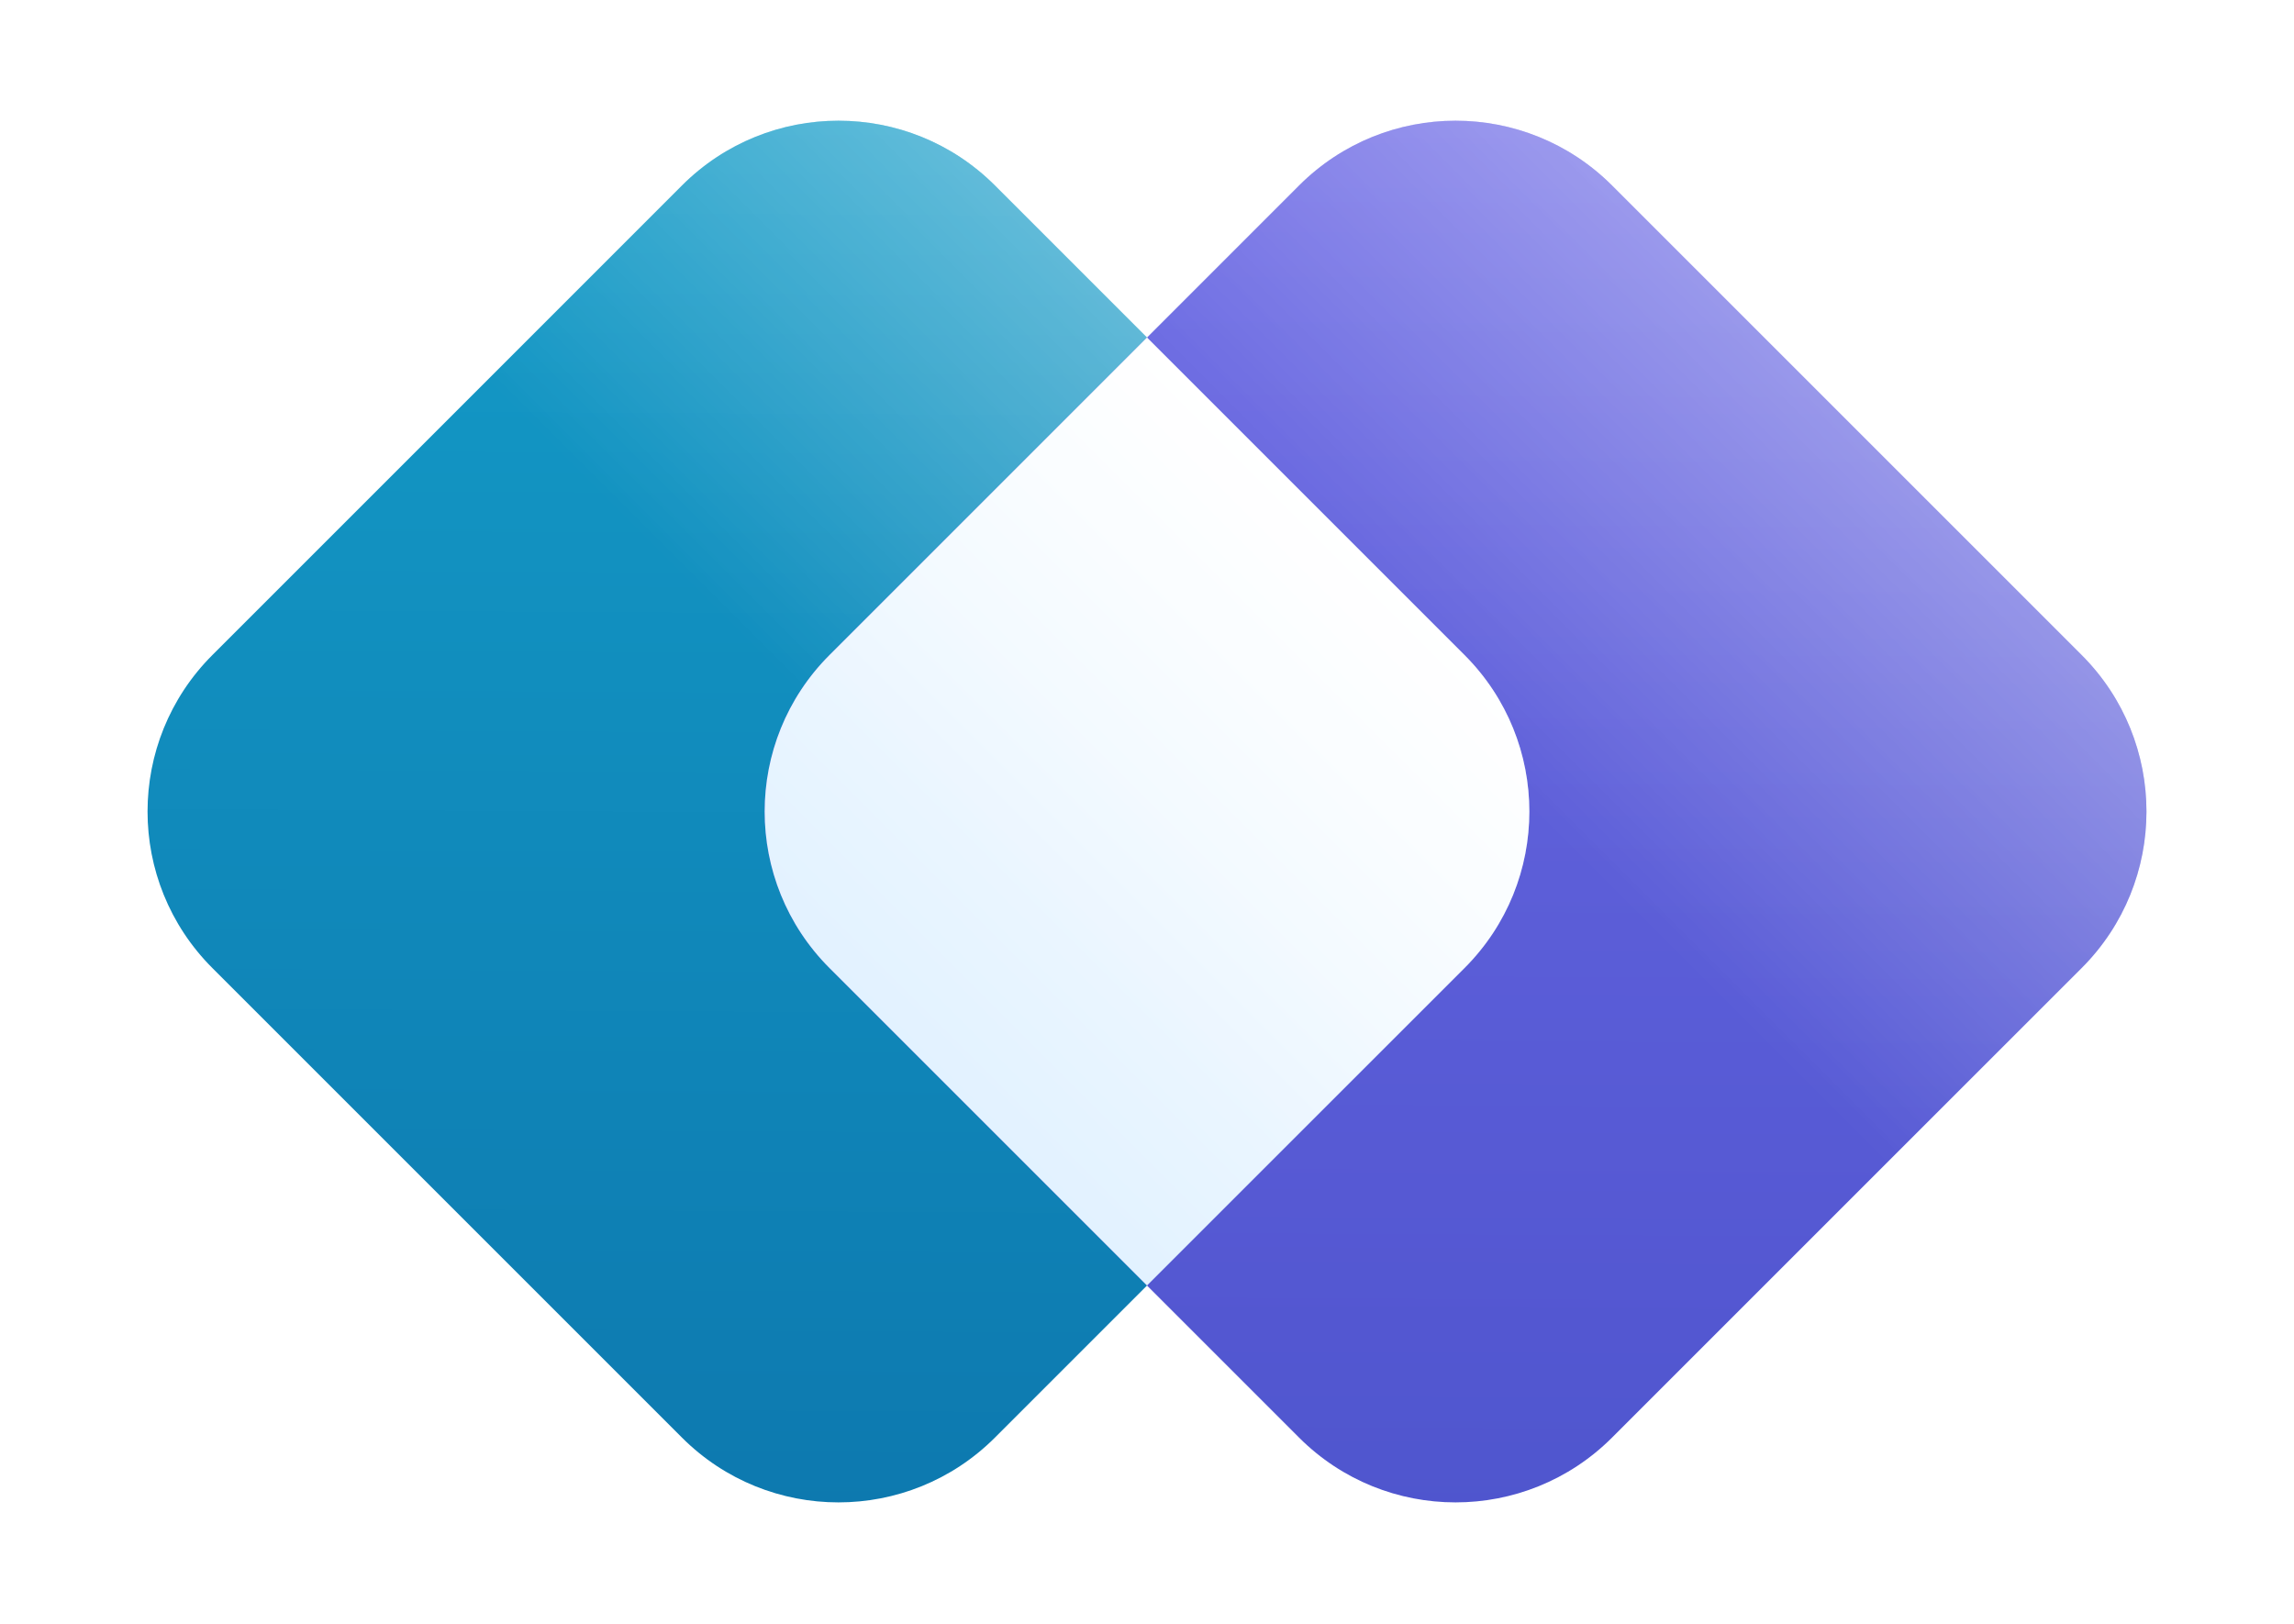
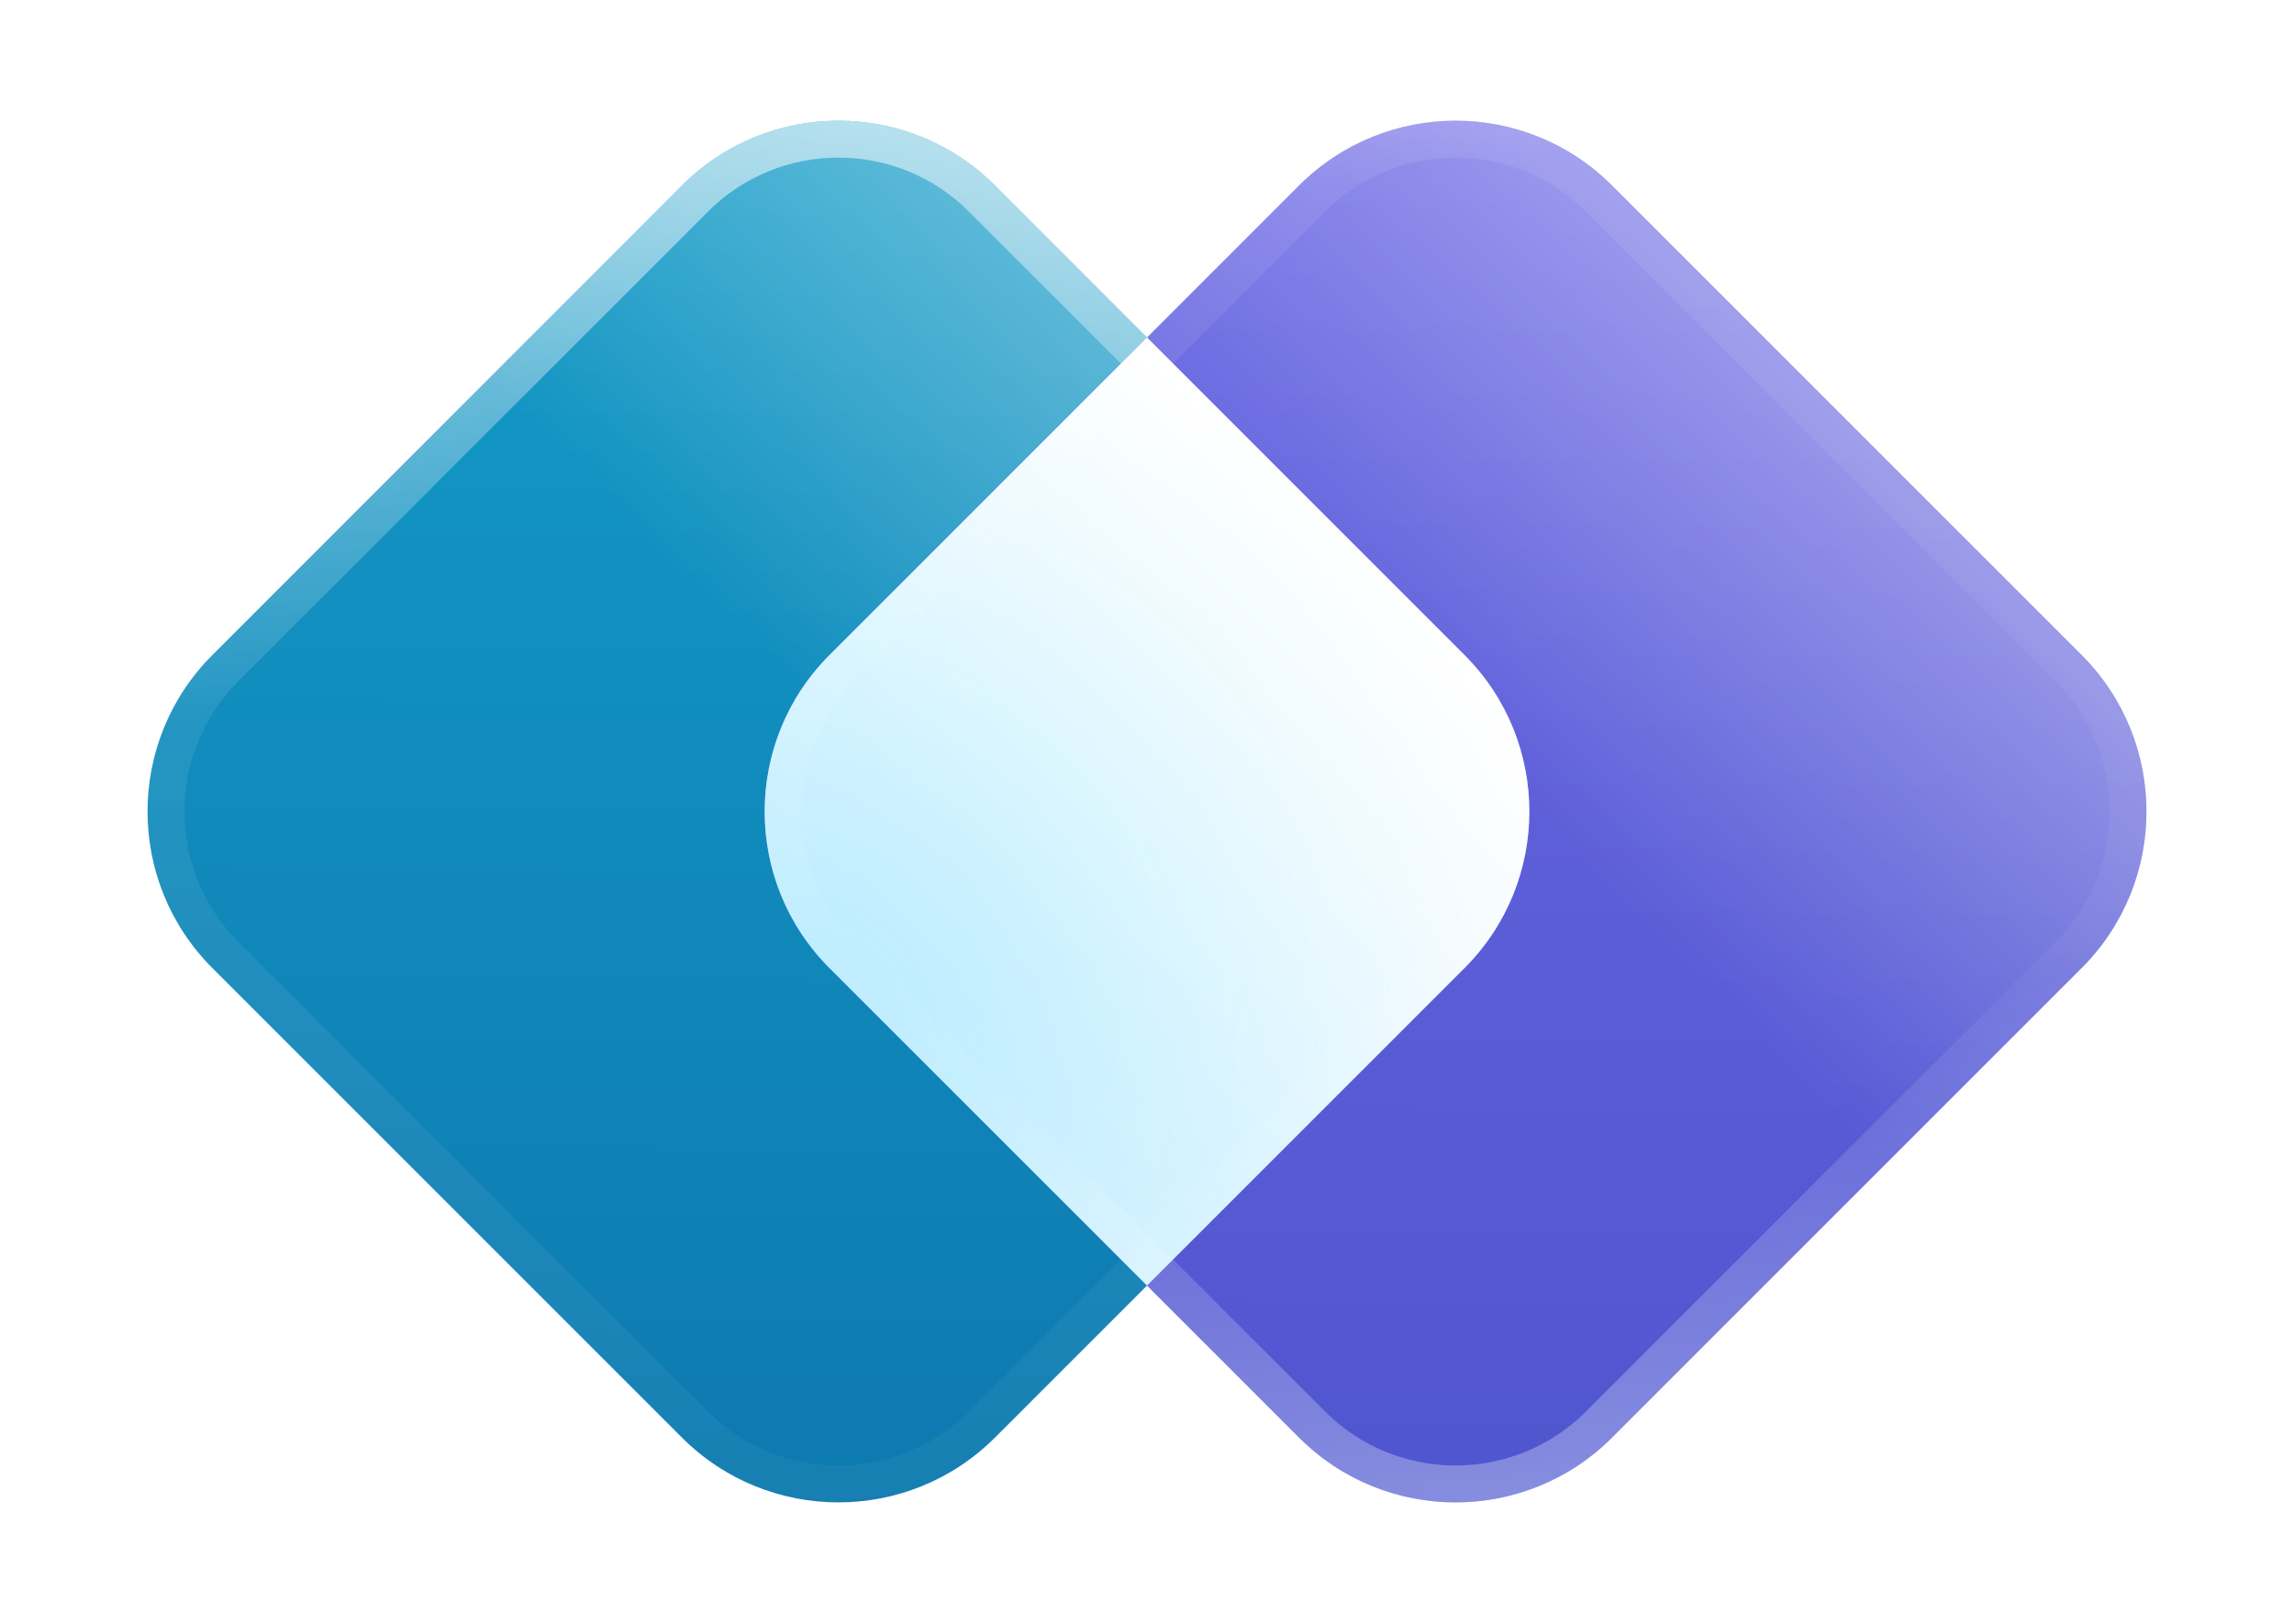
<svg xmlns="http://www.w3.org/2000/svg" viewBox="170 270 684 484">
  <defs>
    <linearGradient id="dv-a" gradientUnits="userSpaceOnUse" x1="190" y1="280" x2="650" y2="745">
      <stop offset="0" stop-color="#16A6CF" />
      <stop offset="1" stop-color="#0B6FA8" />
    </linearGradient>
    <linearGradient id="dv-b" gradientUnits="userSpaceOnUse" x1="375" y1="280" x2="835" y2="745">
      <stop offset="0" stop-color="#6C66EA" />
      <stop offset="1" stop-color="#3B44C4" />
    </linearGradient>
    <linearGradient id="dv-c" x1="0" y1="0" x2="0" y2="1">
      <stop offset="0" stop-color="#FFFFFF" />
      <stop offset="1" stop-color="#CFE9FF" />
    </linearGradient>
    <linearGradient id="dv-hi" x1="0" y1="0" x2="0" y2="1">
      <stop offset="0" stop-color="#FFFFFF" stop-opacity="0.55" />
      <stop offset="0.45" stop-color="#FFFFFF" stop-opacity="0" />
    </linearGradient>
+     <linearGradient id="dv-rim" gradientUnits="userSpaceOnUse" x1="250" y1="300" x2="780" y2="730">
+       <stop offset="0" stop-color="#FFFFFF" stop-opacity="0.75" />
+       <stop offset="0.32" stop-color="#FFFFFF" stop-opacity="0.08" />
+       <stop offset="0.7" stop-color="#FFFFFF" stop-opacity="0.04" />
+       <stop offset="1" stop-color="#E6F4FF" stop-opacity="0.5" />
+     </linearGradient>
+     <radialGradient id="dv-caustic" gradientUnits="userSpaceOnUse" cx="512" cy="700" r="230">
+       <stop offset="0" stop-color="#7FE3FF" stop-opacity="0.45" />
+       <stop offset="1" stop-color="#9BF3FF" stop-opacity="0" />
+     </radialGradient>
+     <clipPath id="dv-clip-a">
+       <rect x="255" y="347" width="330" height="330" rx="66" transform="rotate(45 420 512)" />
+     </clipPath>
    <clipPath id="dv-clip-b">
      <rect x="439" y="347" width="330" height="330" rx="66" transform="rotate(45 604 512)" />
    </clipPath>
  </defs>
  <g fill="url(#dv-a)">
    <rect x="255" y="347" width="330" height="330" rx="66" transform="rotate(45 420 512)" />
  </g>
  <g fill="url(#dv-b)" opacity="0.94">
    <rect x="439" y="347" width="330" height="330" rx="66" transform="rotate(45 604 512)" />
  </g>
  <g fill="url(#dv-c)" clip-path="url(#dv-clip-b)">
    <rect x="255" y="347" width="330" height="330" rx="66" transform="rotate(45 420 512)" />
  </g>
+   <g fill="url(#dv-caustic)" clip-path="url(#dv-clip-a)">
+     <rect x="439" y="347" width="330" height="330" rx="66" transform="rotate(45 604 512)" />
+   </g>
  <g fill="url(#dv-hi)" opacity="0.6">
    <rect x="255" y="347" width="330" height="330" rx="66" transform="rotate(45 420 512)" />
    <rect x="439" y="347" width="330" height="330" rx="66" transform="rotate(45 604 512)" />
  </g>
+   <g fill="none" stroke="url(#dv-rim)" stroke-width="22" clip-path="url(#dv-clip-a)">
+     <rect x="255" y="347" width="330" height="330" rx="66" transform="rotate(45 420 512)" />
+   </g>
+   <g fill="none" stroke="url(#dv-rim)" stroke-width="22" clip-path="url(#dv-clip-b)">
+     <rect x="439" y="347" width="330" height="330" rx="66" transform="rotate(45 604 512)" />
+   </g>
</svg>
